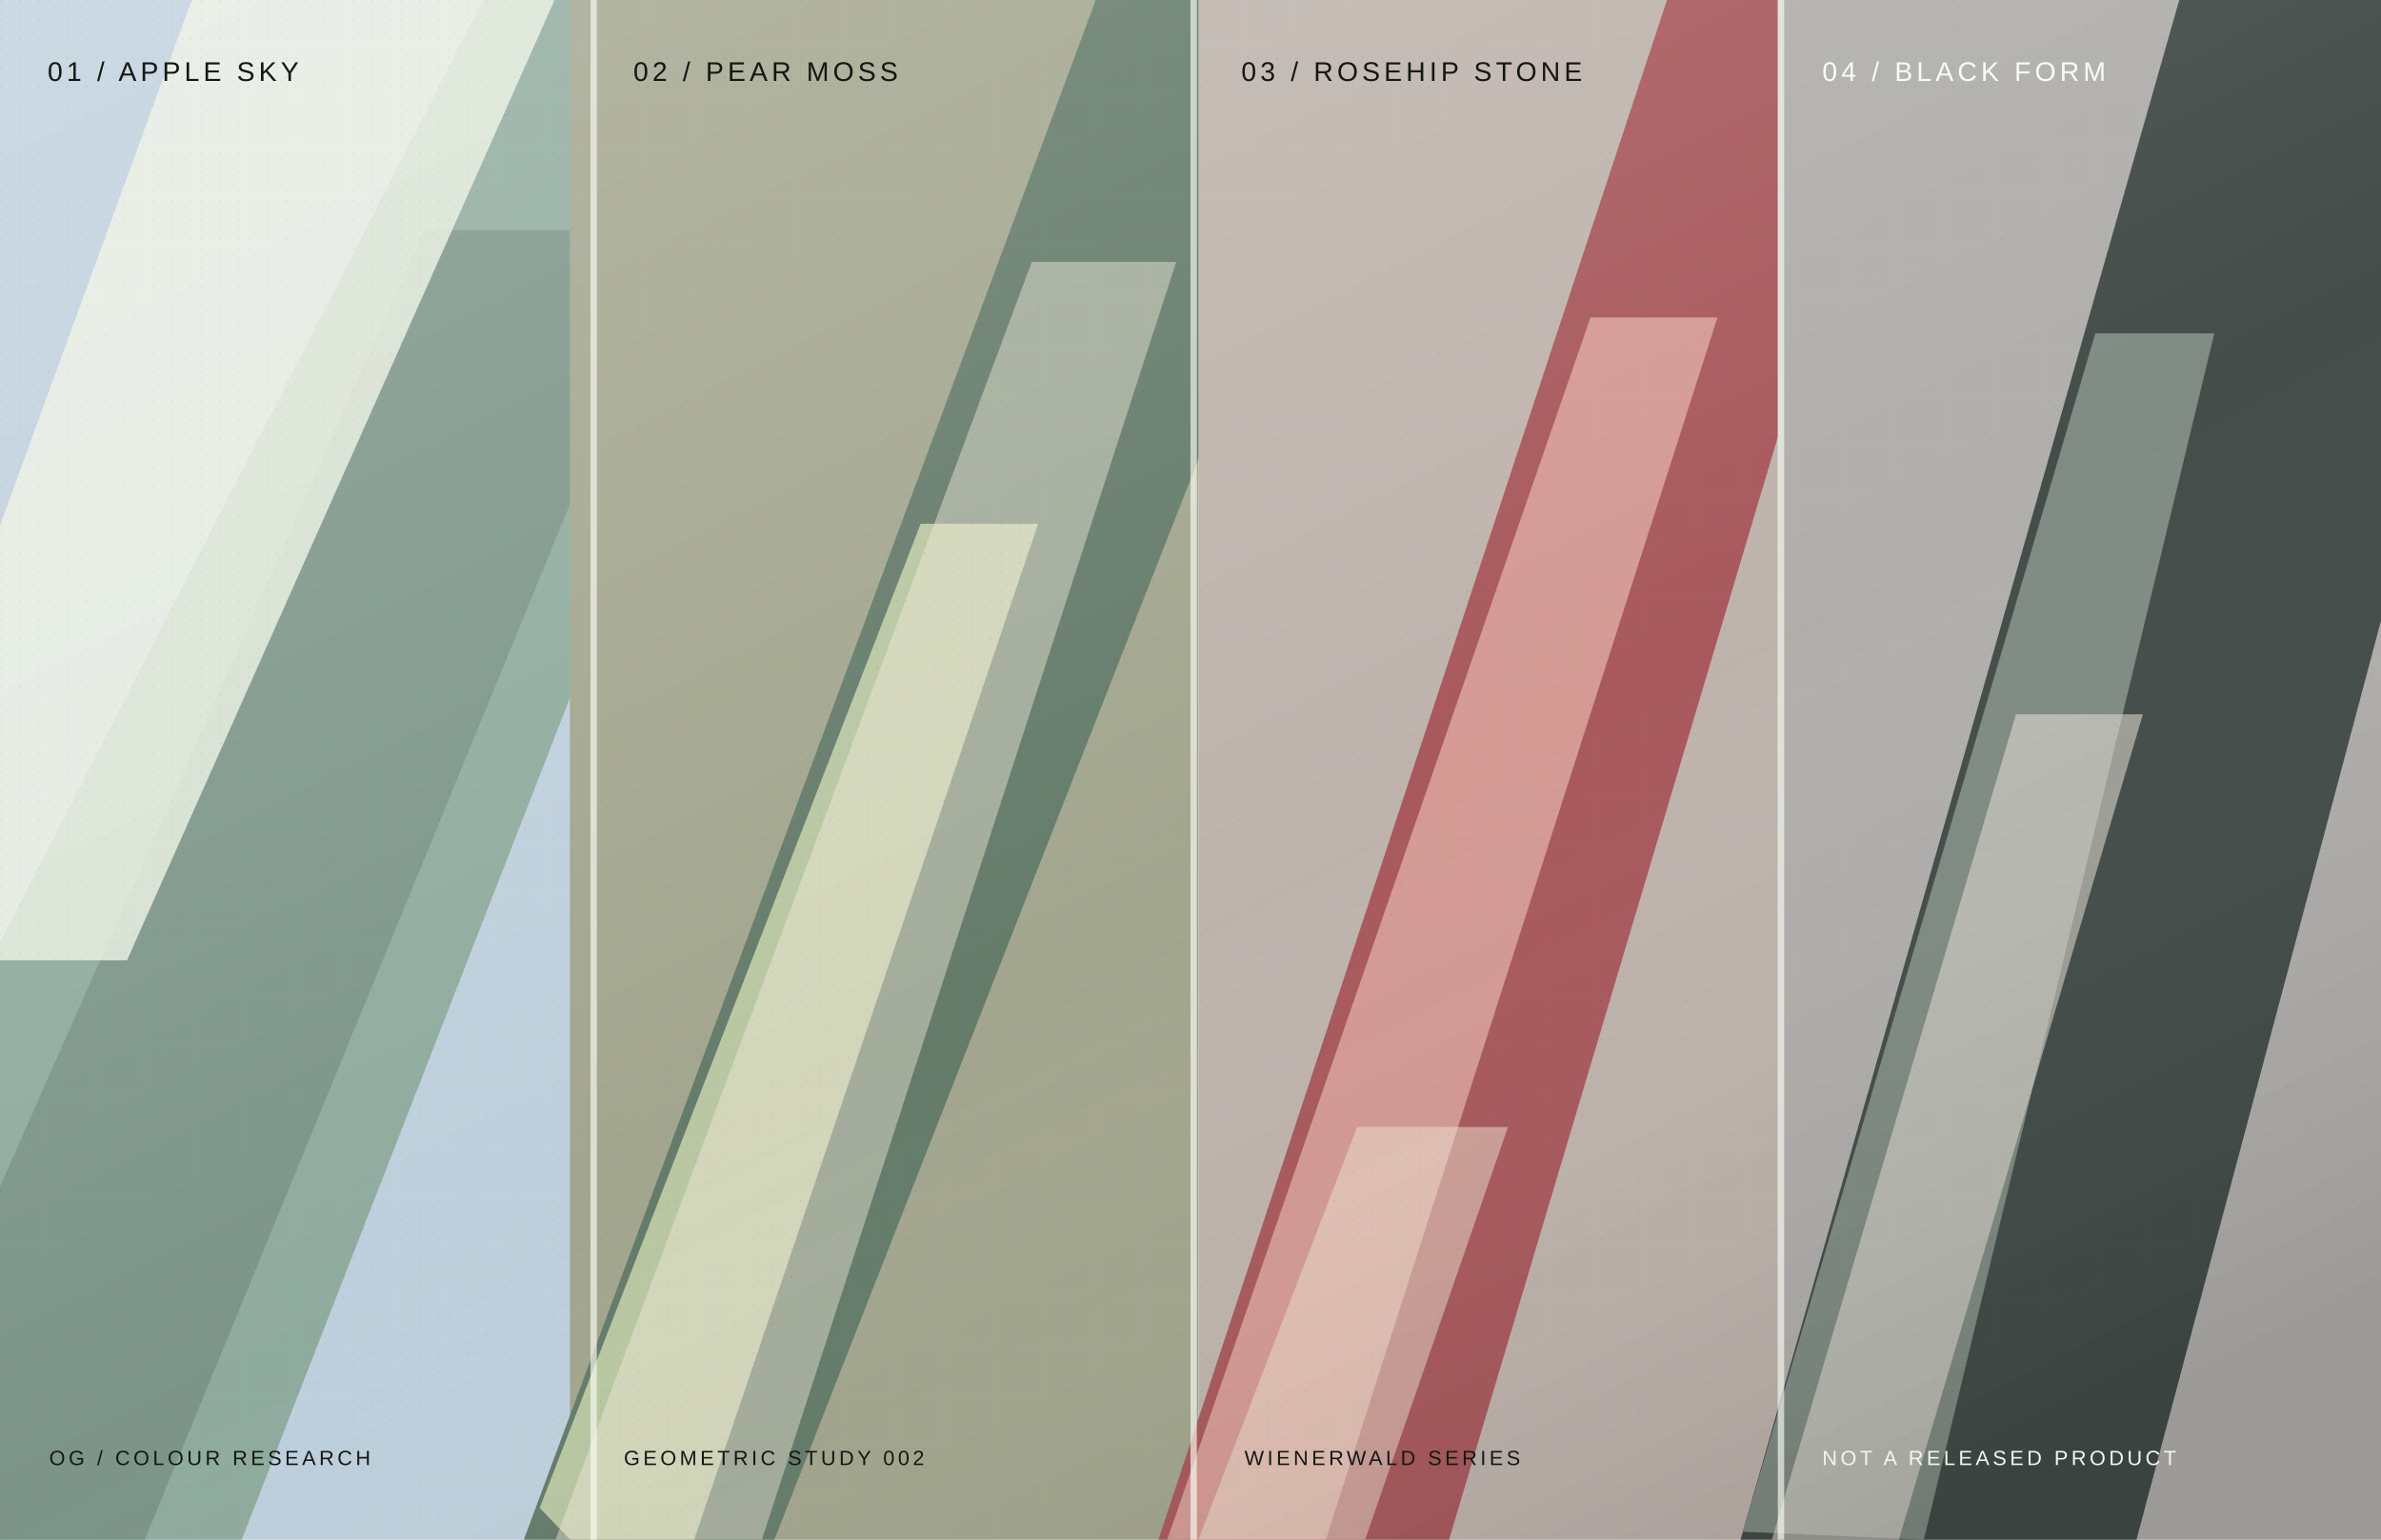
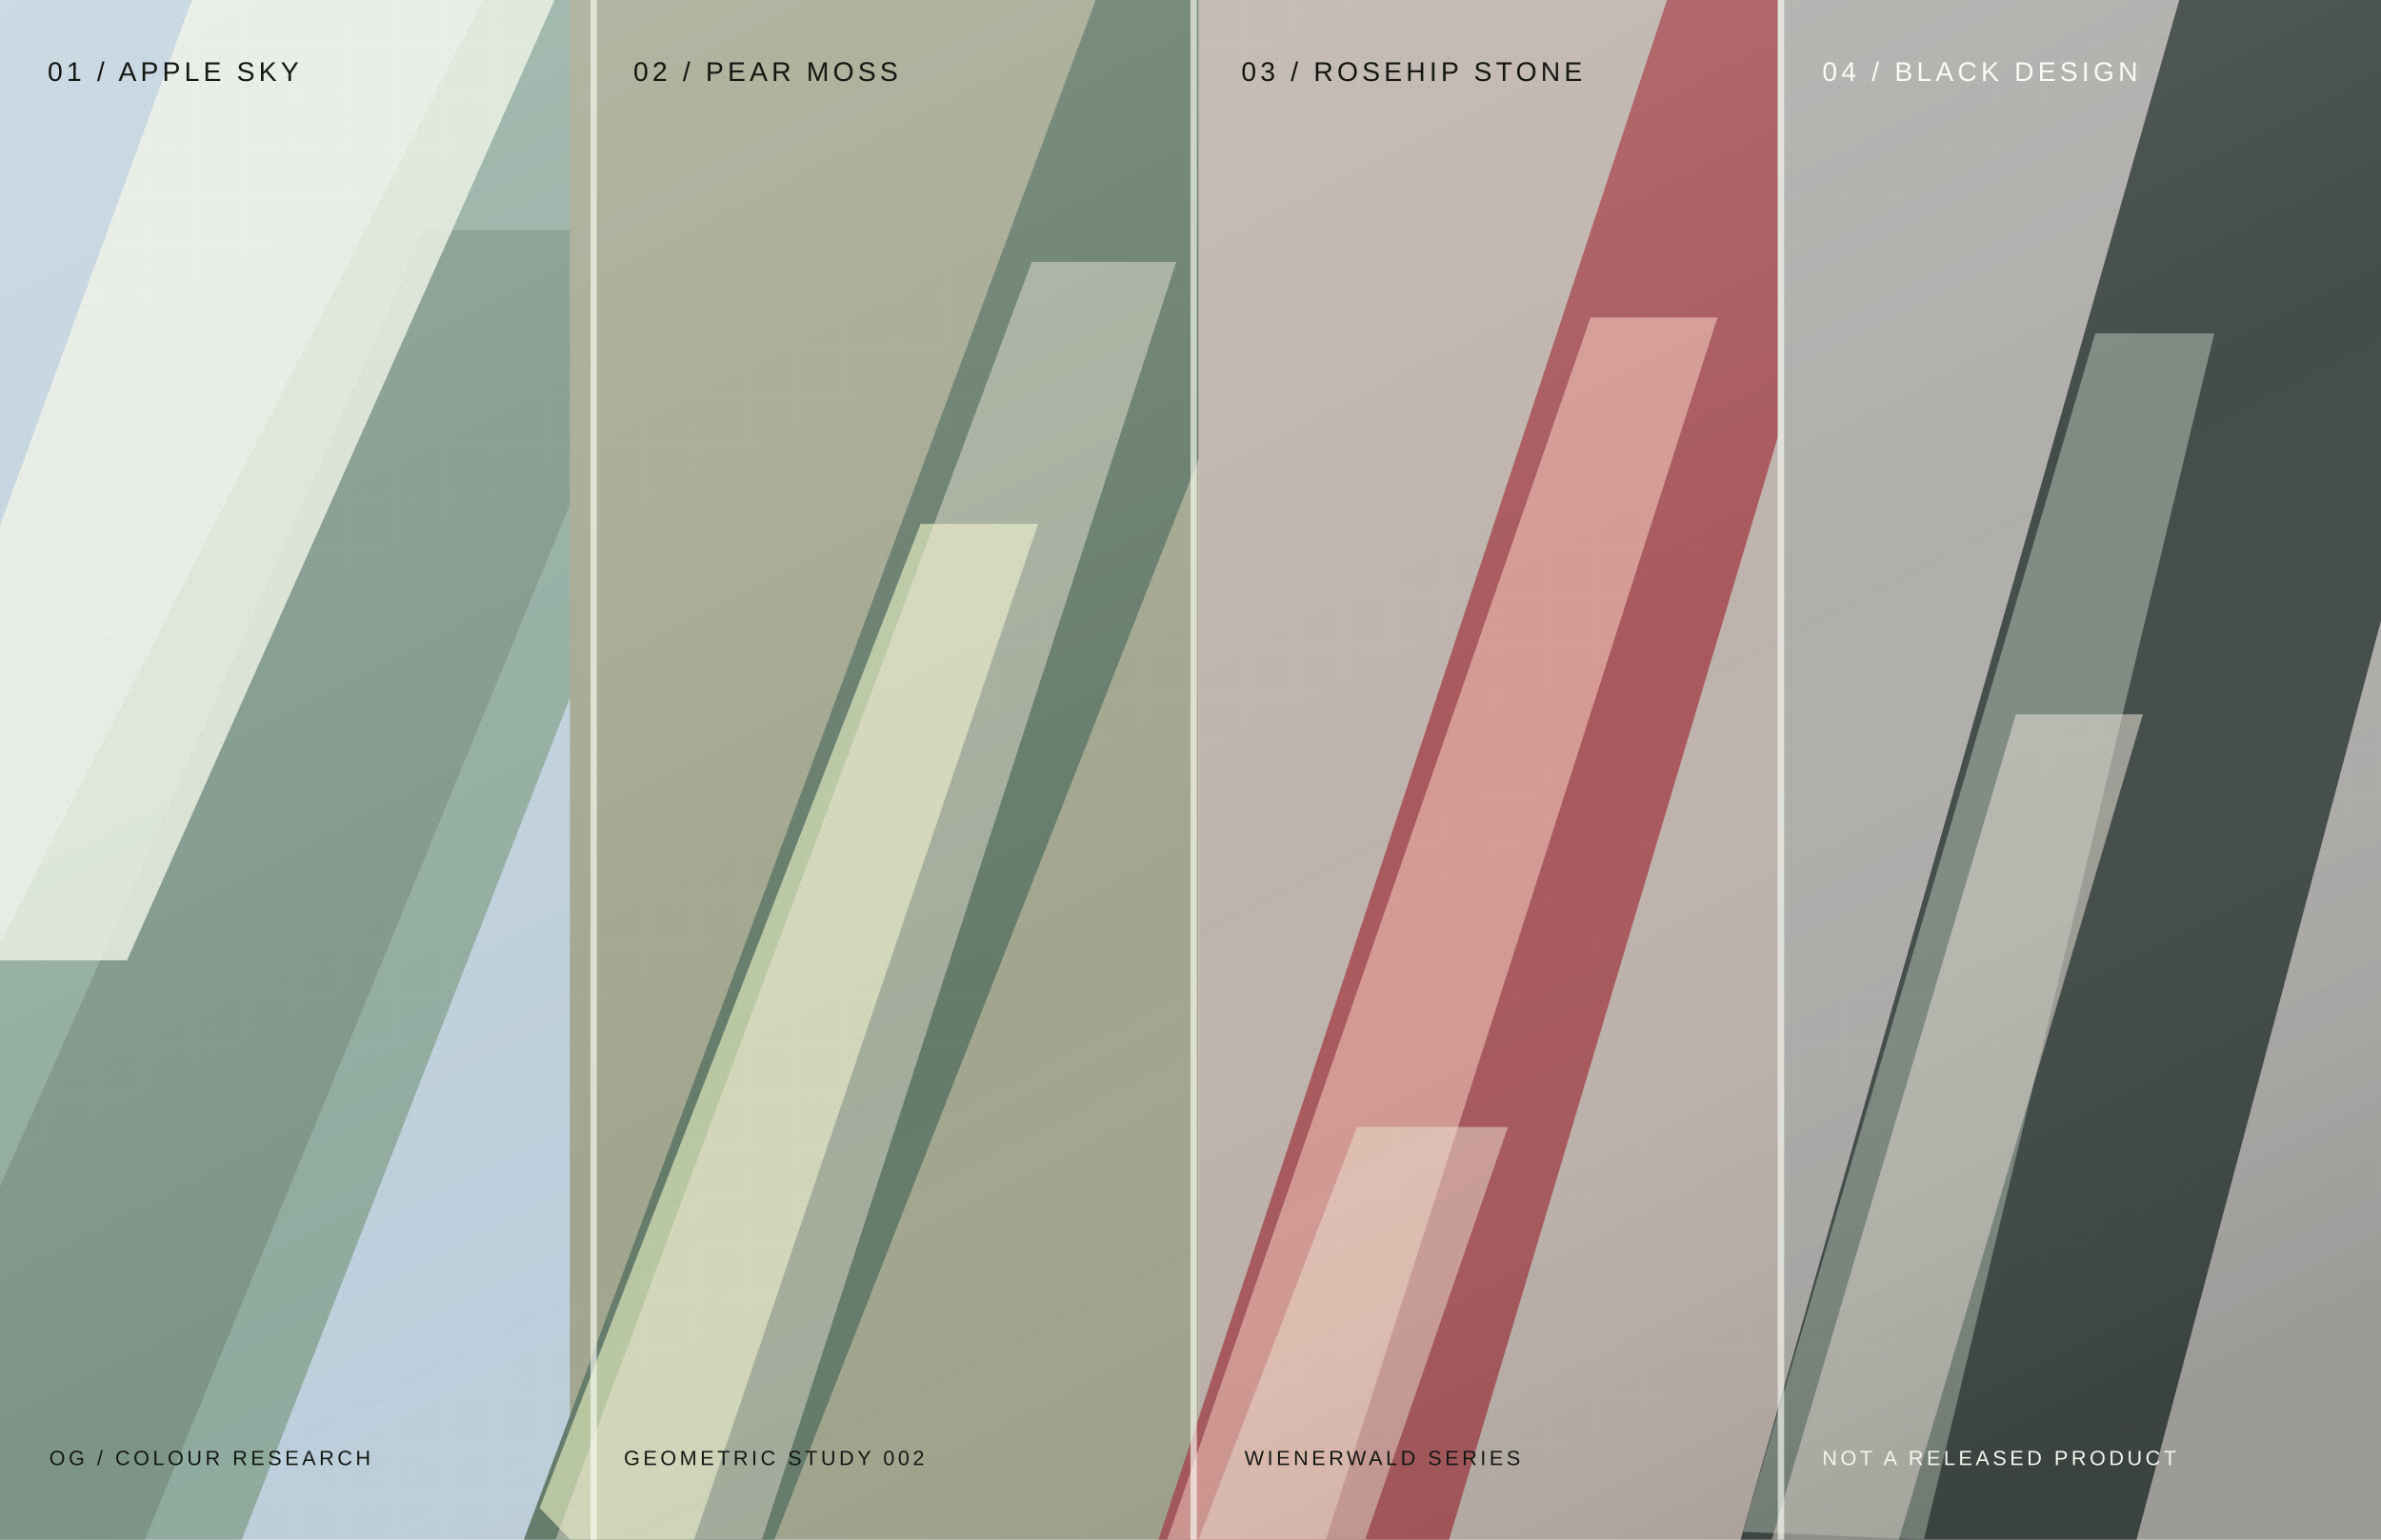
<svg xmlns="http://www.w3.org/2000/svg" viewBox="0 0 1500 970" role="img" aria-label="OG SPORTS Wienerwald conceptual geometric cycling colour studies">
  <defs>
    <pattern id="grain" patternUnits="userSpaceOnUse" width="6" height="6">
      <path d="M0 0H1V1H0Z" fill="#1c241e" opacity=".06" />
    </pattern>
    <linearGradient id="satin" x1="0" y1="0" x2=".8" y2="1">
      <stop stop-color="#fff" stop-opacity=".22" />
      <stop offset=".6" stop-color="#fff" stop-opacity=".01" />
      <stop offset="1" stop-color="#000" stop-opacity=".11" />
    </linearGradient>
    <clipPath id="frame">
      <rect x="0" y="0" width="1500" height="970" />
    </clipPath>
  </defs>
  <rect width="1500" height="970" fill="#e9e8e1" />
  <g clip-path="url(#frame)">
    <rect x="-100" y="-30" width="470" height="1070" fill="#bdcfdc" />
    <path d="M-80 750L330 -50 550 -50 125 1040-80 1040Z" fill="#8eaa9d" />
    <path d="M-100 973L267 145 430 145 90 973Z" fill="#758d80" opacity=".76" />
    <path d="M150 -80L385 -80 80 605-100 605Z" fill="#eef2e4" opacity=".8" />
    <rect x="359" y="-45" width="396" height="1060" fill="#a2a58d" />
    <path d="M330 970L720 -80 900 -80 480 990Z" fill="#637a69" />
    <path d="M340 950L580 330 654 330 417 1030Z" fill="#b8c6a1" />
    <path d="M350 970L650 165 741 165 480 970Z" fill="#f2e8d8" opacity=".45" />
    <rect x="755" y="-30" width="365" height="1030" fill="#beb3ac" />
    <path d="M710 1030L1070 -60 1220 -60 895 1030Z" fill="#a8575b" />
    <path d="M718 1020L1002 200 1082 200 816 1030Z" fill="#deaaa1" opacity=".8" />
    <path d="M755 970L855 710 950 710 860 970Z" fill="#efe5d4" opacity=".5" />
    <rect x="1120" y="-20" width="470" height="1060" fill="#b0aeab" />
    <path d="M1088 1000L1390 -60 1620 -60 1330 1030Z" fill="#424b48" />
    <path d="M1098 965L1320 210 1395 210 1212 970Z" fill="#7e8a82" />
    <path d="M1100 1025L1270 450 1350 450 1180 1025Z" fill="#e8e1d7" opacity=".55" />
    <rect width="1500" height="970" fill="url(#satin)" />
    <rect width="1500" height="970" fill="url(#grain)" />
  </g>
  <path d="M374 0V970M752 0V970M1122 0V970" stroke="#fbfcf3" stroke-opacity=".65" stroke-width="4" />
  <g font-family="Arial,Helvetica,sans-serif" fill="#151712" font-size="17" letter-spacing="2.5">
    <text x="30" y="51">01  /  APPLE SKY</text>
    <text x="399" y="51">02  /  PEAR MOSS</text>
    <text x="782" y="51">03  /  ROSEHIP STONE</text>
  </g>
-   <text font-family="Arial,Helvetica,sans-serif" fill="#fafaf6" font-size="17" letter-spacing="2.5" x="1148" y="51">04  /  BLACK FORM</text>
+   <text font-family="Arial,Helvetica,sans-serif" fill="#fafaf6" font-size="17" letter-spacing="2.5" x="1148" y="51">04  /  BLACK DESIGN</text>
  <g font-family="Arial,Helvetica,sans-serif" font-size="13" letter-spacing="2.1" fill="#141814">
    <text x="31" y="923">OG / COLOUR RESEARCH</text>
    <text x="393" y="923">GEOMETRIC STUDY 002</text>
    <text x="784" y="923">WIENERWALD SERIES</text>
  </g>
  <text font-family="Arial,Helvetica,sans-serif" font-size="13" letter-spacing="2.1" fill="#f6f5ed" x="1148" y="923">NOT A RELEASED PRODUCT</text>
</svg>
